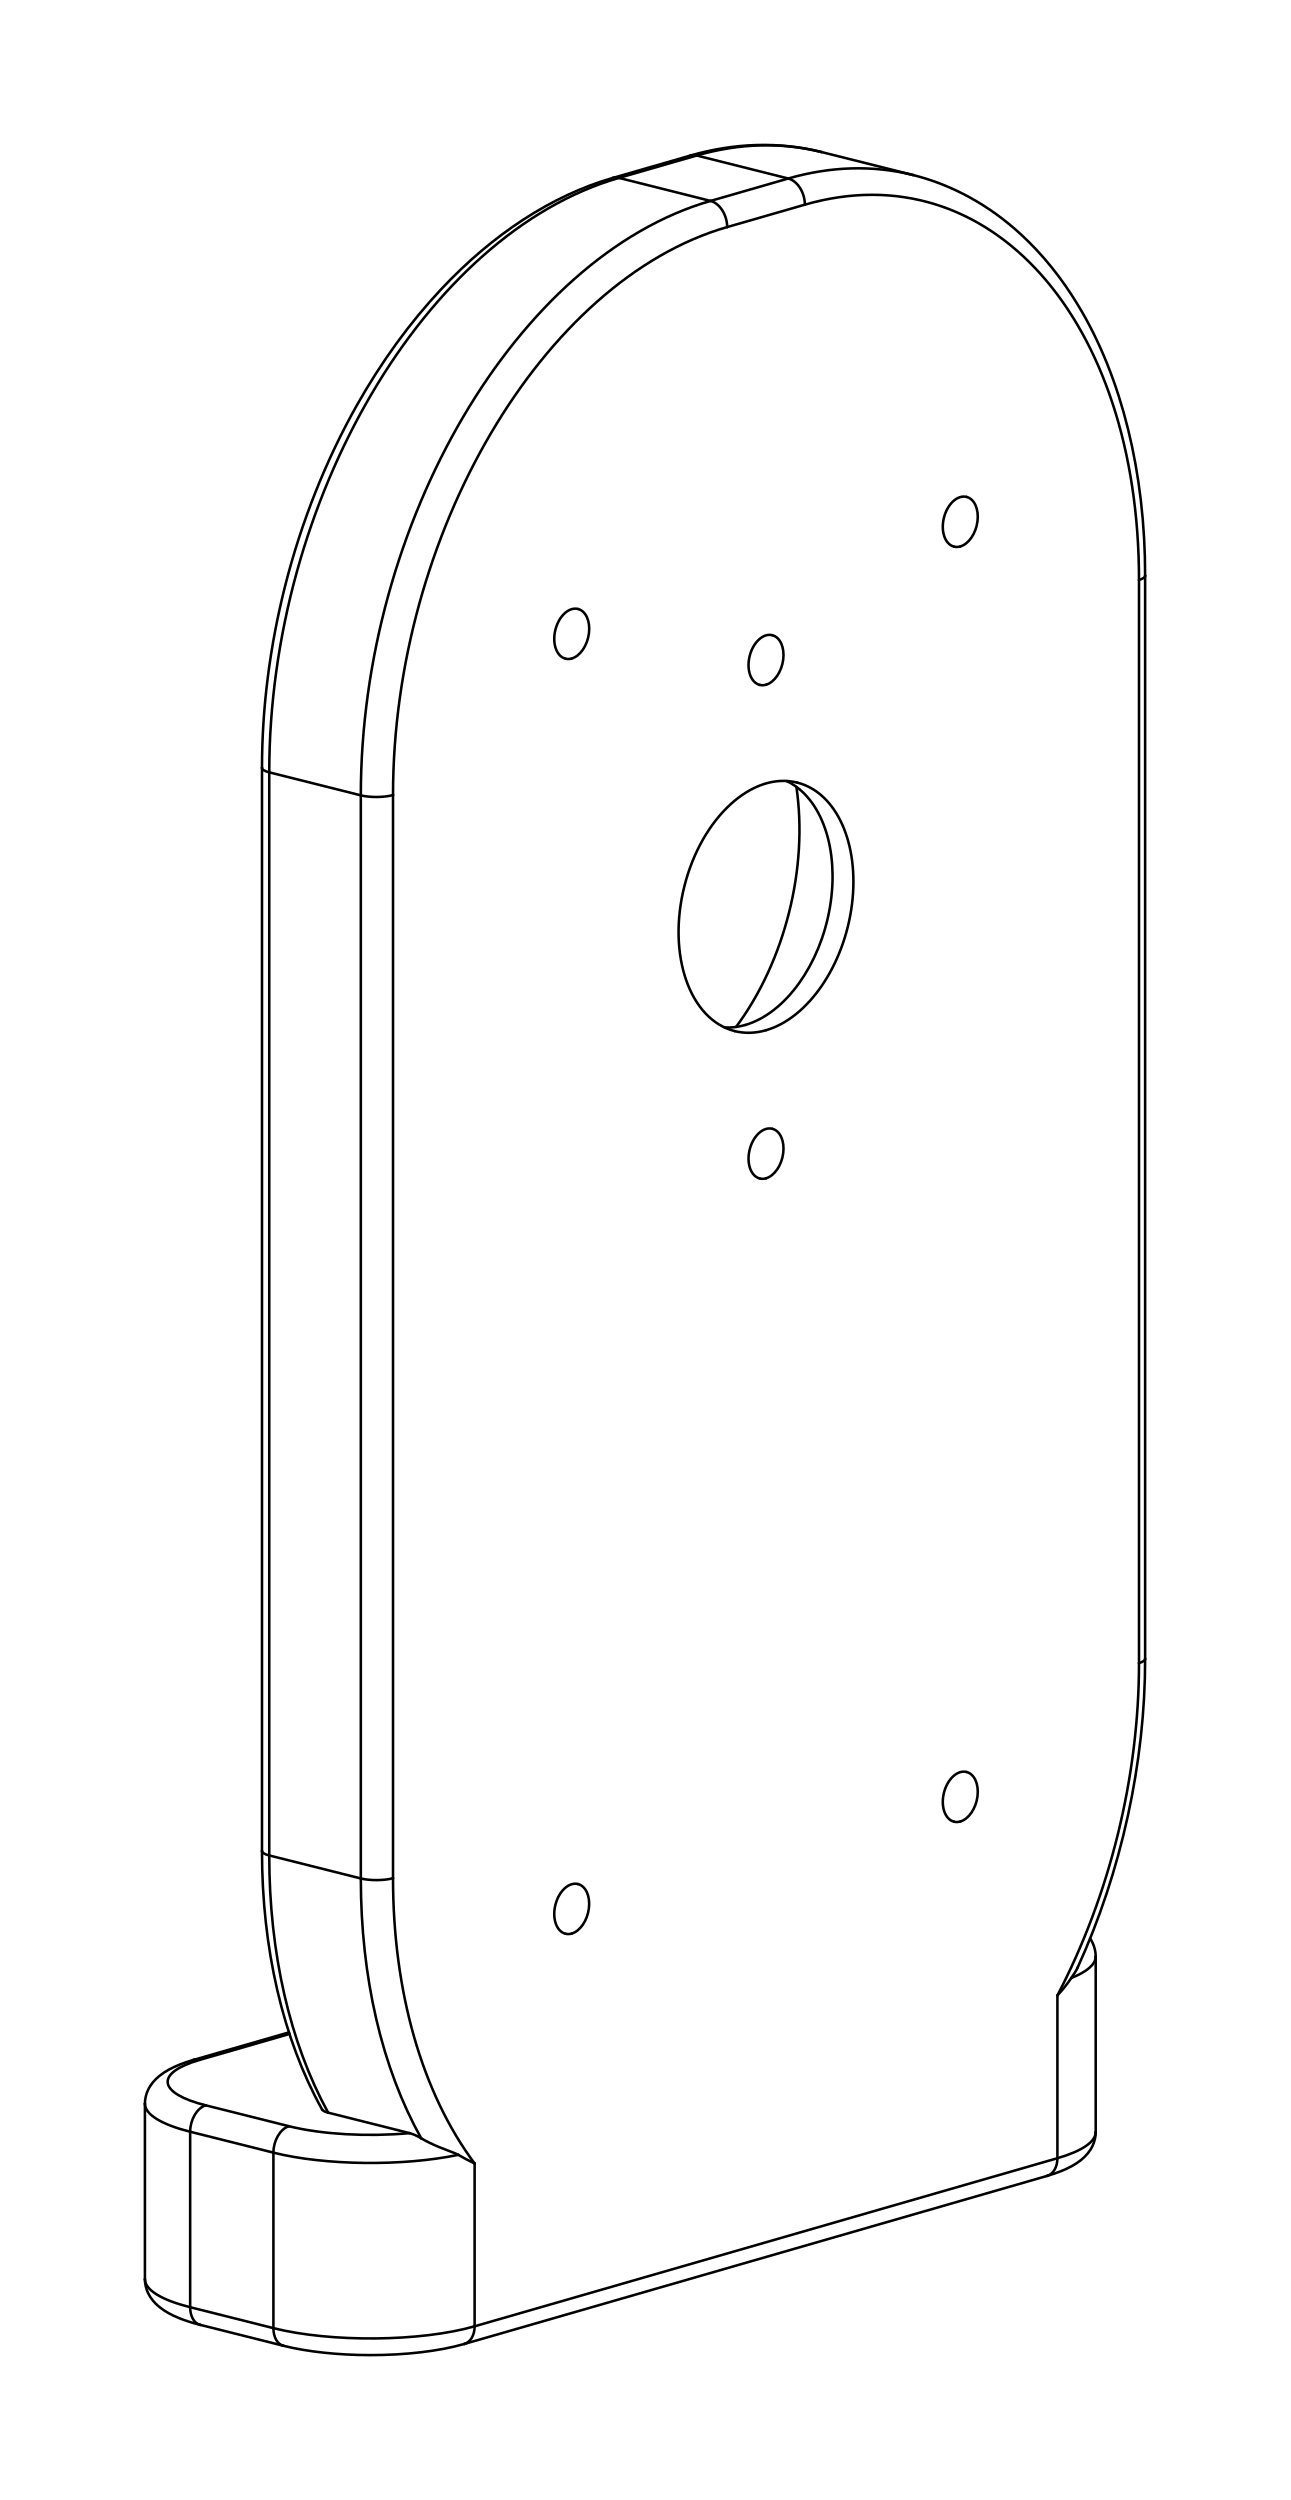
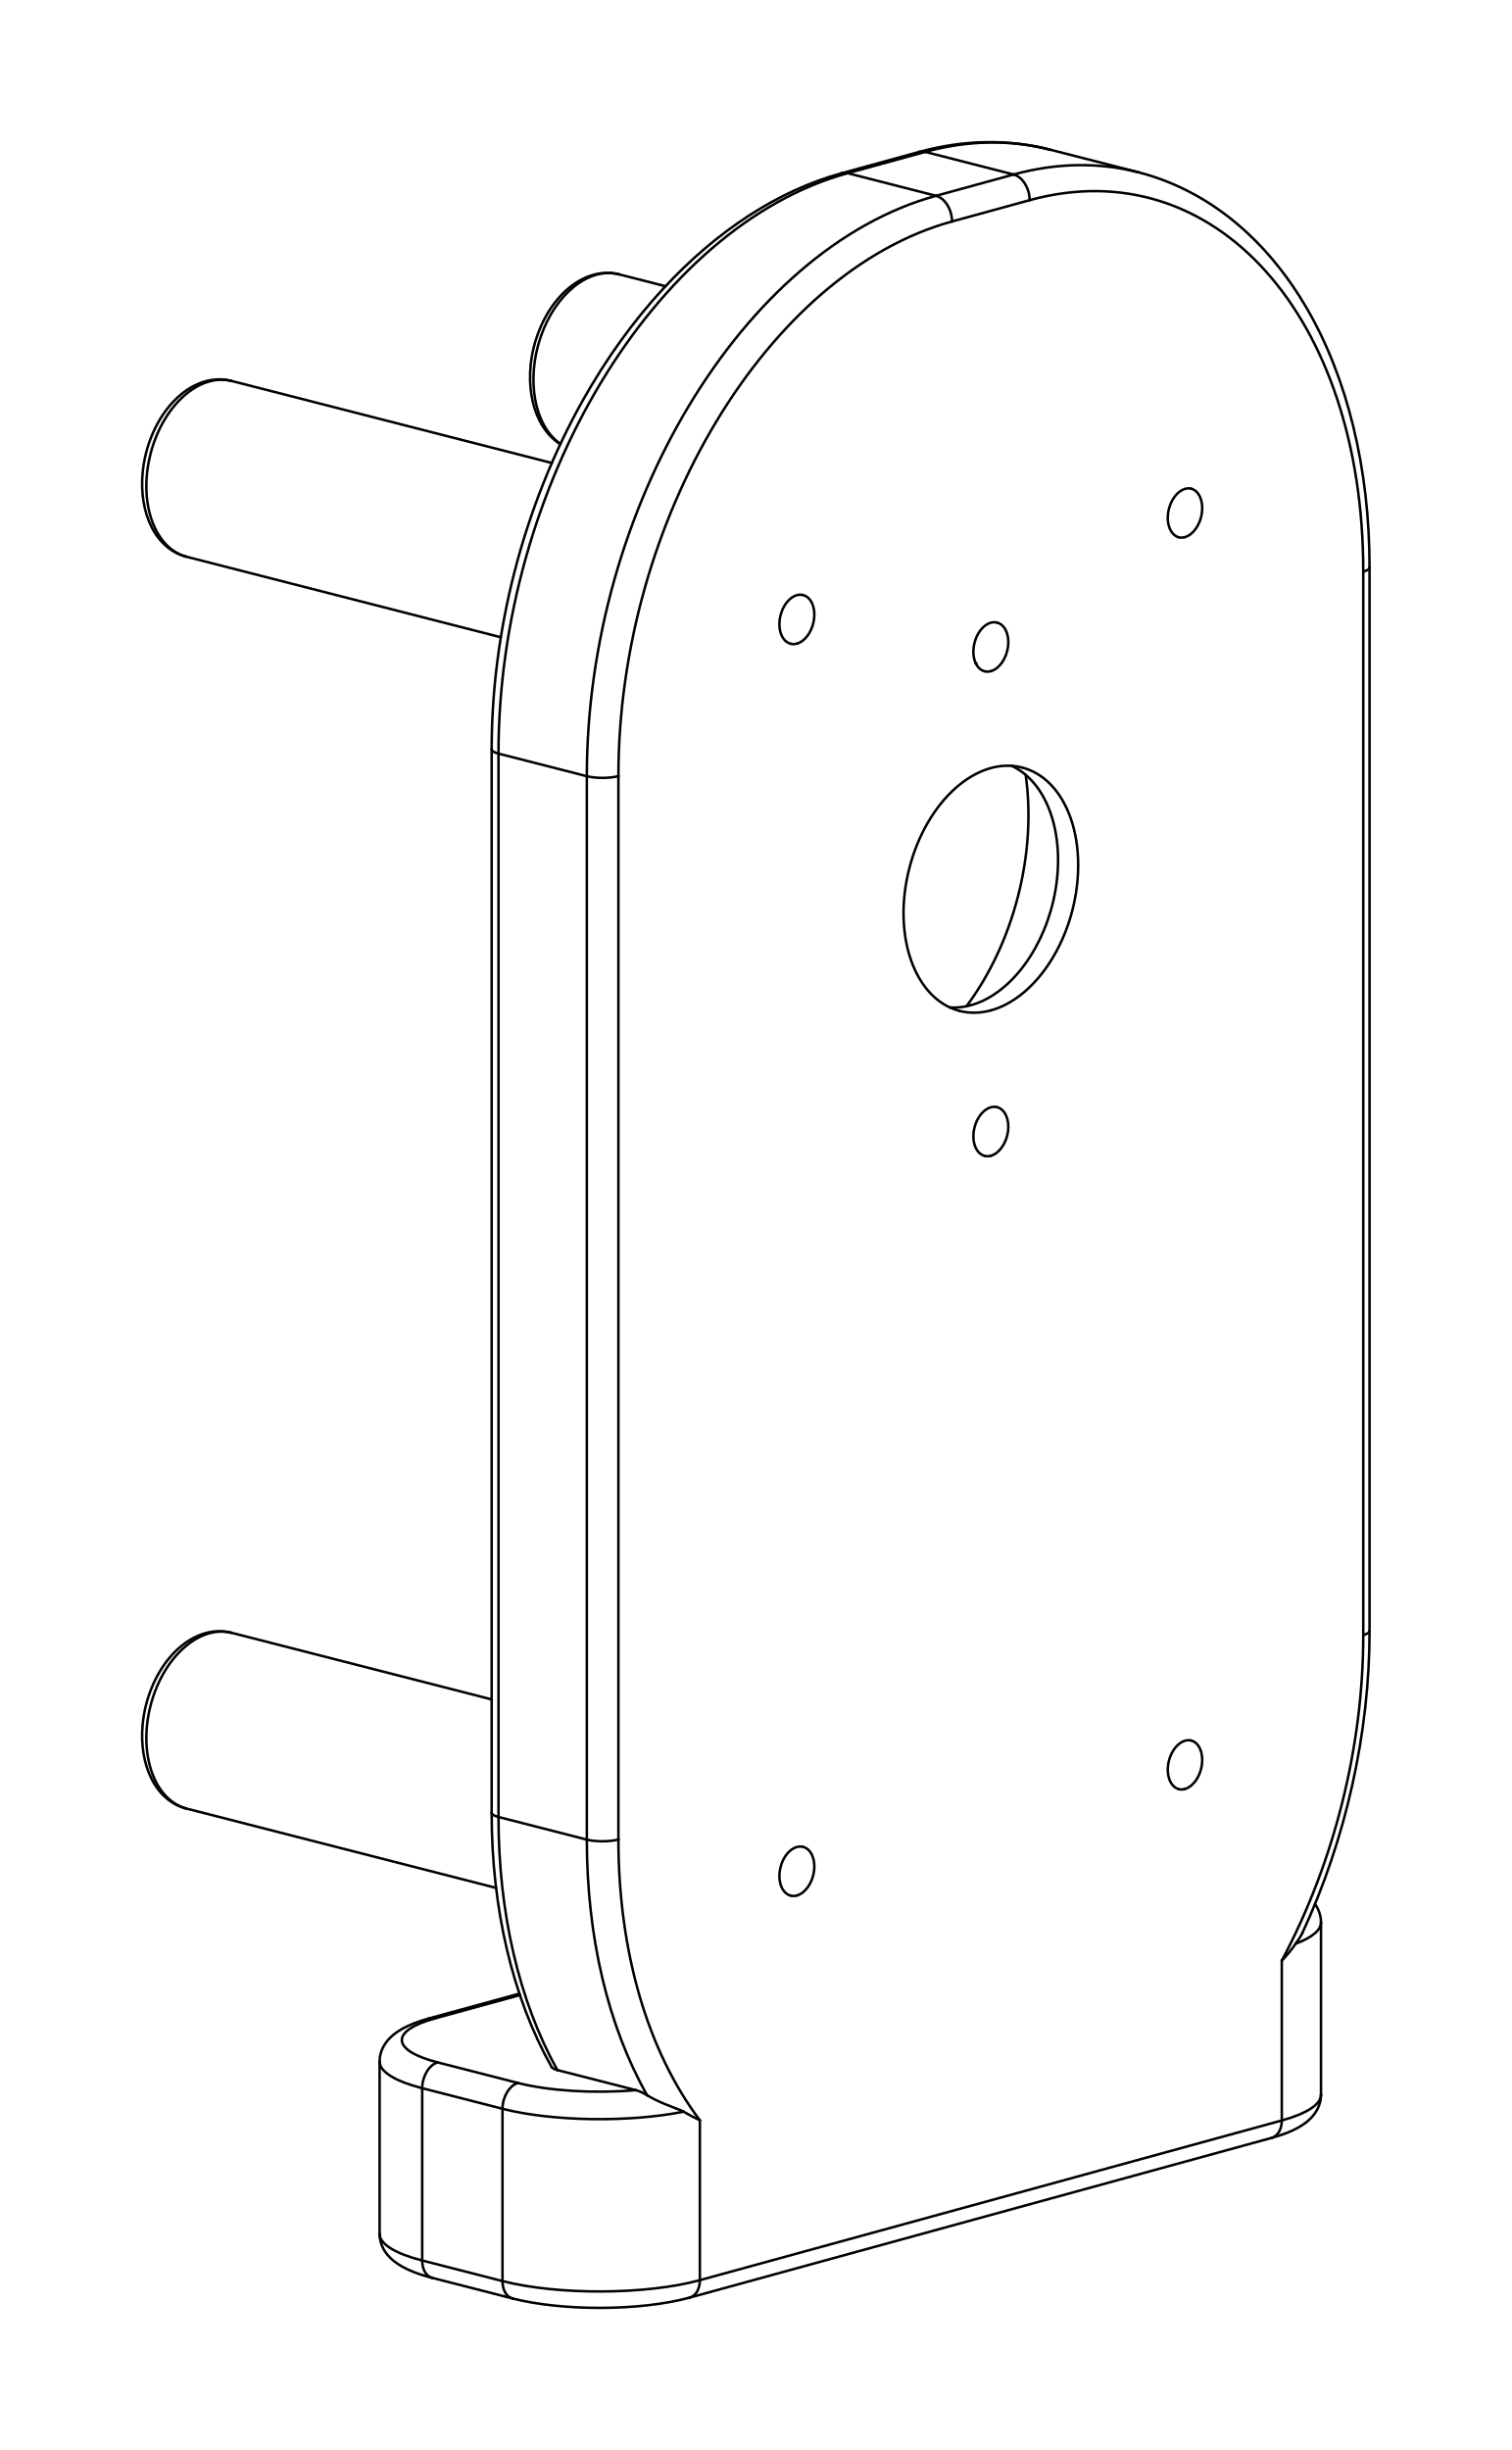
- <svg xmlns="http://www.w3.org/2000/svg" width="45.31mm" height="87.807mm" viewBox="-21.787 -41.882 45.31 87.807" version="1.1">
+ <svg xmlns="http://www.w3.org/2000/svg" width="54.146mm" height="87.749mm" viewBox="-24.811 -40.443 54.146 87.749" version="1.1">
  <g transform="scale(1,-1)" stroke-linecap="round">
    <g fill="none" stroke="rgb(0,0,0)" stroke-width="0.09" id="visible">
-       <path d="M -6.993,-33.221 Q -7.217,-33.087 -7.402,-33.04" />
-       <line x1="-10.261" y1="-32.321" x2="-7.402" y2="-33.04" />
-       <line x1="-7.983" y1="13.958" x2="-7.983" y2="-24.085" />
-       <path d="M -7.983,-24.085 A 17.2,11.303 -104.102 0,1 -5.117,-34.105" />
-       <path d="M -5.692,-33.802 Q -5.394,-33.975 -5.117,-34.105" />
-       <path d="M -5.692,-33.802 C -5.794,-33.745 -5.913,-33.706 -6.032,-33.659 C -6.246,-33.579 -6.473,-33.489 -6.679,-33.389 C -6.796,-33.333 -6.9,-33.277 -6.993,-33.221" />
-       <path d="M -10.261,-32.321 Q -10.436,-32.276 -10.474,-32.209" />
-       <path d="M 3.753,33.907 A 17.2,11.303 -104.102 0,1 -7.983,13.958" />
-       <line x1="6.482" y1="34.694" x2="3.753" y2="33.907" />
-       <line x1="-5.117" y1="-39.824" x2="-5.117" y2="-34.105" />
-       <path d="M 18.218,21.514 A 17.2,11.303 -104.102 0,1 6.482,34.694" />
-       <line x1="15.352" y1="-33.92" x2="-5.117" y2="-39.824" />
-       <line x1="18.218" y1="-16.529" x2="18.218" y2="21.514" />
-       <line x1="15.352" y1="-33.92" x2="15.352" y2="-28.202" />
-       <path d="M 15.352,-28.202 A 17.2,11.303 -104.102 0,1 18.218,-16.529" />
-       <path d="M -1.706,-26.03 A 0.9,0.591 -104.102 0,1 -1.487,-24.291" />
-       <path d="M -1.487,-24.291 A 0.9,0.591 -104.102 0,1 -1.925,-26.037" />
-       <path d="M -1.925,-26.037 A 0.9,0.591 -104.102 0,1 -1.706,-26.03" />
-       <path d="M 11.941,-22.095 A 0.9,0.591 -104.102 0,1 12.16,-20.355" />
-       <path d="M 12.16,-20.355 A 0.9,0.591 -104.102 0,1 11.721,-22.101" />
-       <path d="M 11.721,-22.101 A 0.9,0.591 -104.102 0,1 11.941,-22.095" />
-       <path d="M 5.117,0.496 A 0.9,0.591 -104.102 0,1 5.337,2.236" />
-       <path d="M 5.337,2.236 A 0.9,0.591 -104.102 0,1 4.898,0.49" />
-       <path d="M 4.898,0.49 A 0.9,0.591 -104.102 0,1 5.117,0.496" />
-       <path d="M 5.117,5.697 A 4.5,2.957 -104.102 0,1 6.214,14.395" />
-       <path d="M 6.214,14.395 A 4.5,2.957 -104.102 0,1 4.021,5.666" />
-       <path d="M 4.021,5.666 A 4.5,2.957 -104.102 0,1 5.117,5.697" />
-       <path d="M -1.706,18.753 A 0.9,0.591 -104.102 0,1 -1.487,20.493" />
-       <path d="M -1.487,20.493 A 0.9,0.591 -104.102 0,1 -1.925,18.747" />
-       <path d="M -1.925,18.747 A 0.9,0.591 -104.102 0,1 -1.706,18.753" />
-       <path d="M 5.117,17.832 A 0.9,0.591 -104.102 0,1 5.337,19.572" />
-       <path d="M 5.337,19.572 A 0.9,0.591 -104.102 0,1 4.898,17.826" />
-       <path d="M 4.898,17.826 A 0.9,0.591 -104.102 0,1 5.117,17.832" />
-       <path d="M 11.941,22.689 A 0.9,0.591 -104.102 0,1 12.16,24.429" />
-       <path d="M 12.16,24.429 A 0.9,0.591 -104.102 0,1 11.721,22.683" />
-       <path d="M 11.721,22.683 A 0.9,0.591 -104.102 0,1 11.941,22.689" />
-       <path d="M 4.065,5.812 A 8.15,5.356 -104.102 0,1 6.184,14.247" />
-       <path d="M 16.064,-27.221 C 16.01,-27.342 15.93,-27.457 15.838,-27.592" />
-       <path d="M -5.117,-39.824 A 0.8,0.563 -73.913 0,0 -5.481,-40.445" />
-       <path d="M 15.352,-33.92 A 0.8,0.563 -73.913 0,0 14.989,-34.542" />
-       <path d="M 15.838,-27.592 Q 15.627,-27.912 15.352,-28.202" />
-       <path d="M 4.386,5.881 A 4.5,2.957 -104.102 0,1 5.839,14.451" />
-       <path d="M 3.664,5.794 A 4.5,2.957 -104.102 0,1 4.386,5.881" />
-       <line x1="-9.114" y1="-24.095" x2="-12.33" y2="-23.287" />
-       <line x1="-9.114" y1="13.947" x2="-9.114" y2="-24.095" />
-       <line x1="-12.33" y1="14.755" x2="-12.33" y2="-23.287" />
-       <line x1="-9.114" y1="13.947" x2="-12.33" y2="14.755" />
-       <path d="M -9.114,-24.095 A 18.0,11.828 -104.102 0,1 -6.993,-33.221" />
-       <path d="M -12.33,-23.287 A 18.0,11.828 -104.102 0,1 -10.261,-32.321" />
-       <path d="M -9.114,13.947 A 0.8,0.215 -4.9536470901366876e-15 0,1 -7.983,13.958" />
-       <path d="M -9.114,-24.095 A 0.8,0.215 0.0 0,1 -7.983,-24.085" />
-       <path d="M -12.33,14.755 A 0.8,0.215 180.0 0,0 -12.585,14.913" />
-       <path d="M -12.33,-23.287 A 0.8,0.215 180.0 0,0 -12.585,-23.13" />
-       <line x1="3.168" y1="34.825" x2="-0.049" y2="35.633" />
-       <path d="M 3.168,34.825 A 18.0,11.828 -104.102 0,1 -9.114,13.947" />
-       <path d="M -0.049,35.633 A 18.0,11.828 -104.102 0,1 -12.33,14.755" />
-       <path d="M -12.184,-33.725 A 0.8,0.526 75.898 0,0 -11.638,-32.797" />
-       <path d="M -11.638,-32.797 A 4.2,1.13 0.0 0,1 -7.402,-33.04" />
-       <path d="M -12.184,-33.725 A 5.0,1.346 0.0 0,1 -5.692,-33.802" />
-       <line x1="-11.62" y1="-29.557" x2="-14.767" y2="-30.465" />
-       <path d="M -14.767,-30.465 A 4.2,1.13 0.0 0,1 -14.563,-32.063" />
-       <line x1="-14.563" y1="-32.063" x2="-11.638" y2="-32.797" />
-       <path d="M 3.168,34.825 A 0.8,0.563 -73.913 0,0 3.753,33.907" />
-       <path d="M -0.049,35.633 A 0.8,0.563 106.087 0,1 -0.27,35.631" />
-       <line x1="5.897" y1="35.612" x2="3.168" y2="34.825" />
-       <line x1="2.681" y1="36.42" x2="-0.049" y2="35.633" />
-       <line x1="5.897" y1="35.612" x2="2.681" y2="36.42" />
-       <line x1="-12.184" y1="-39.889" x2="-12.184" y2="-33.725" />
-       <path d="M -12.184,-39.889 A 5.0,1.346 0.0 0,1 -5.117,-39.824" />
-       <path d="M -15.108,-32.991 A 0.8,0.526 75.898 0,0 -14.563,-32.063" />
-       <line x1="-15.108" y1="-32.991" x2="-12.184" y2="-33.725" />
-       <path d="M 15.838,-27.592 A 5.0,1.346 0.0 0,1 16.697,-26.838" />
-       <path d="M -14.989,-30.467 A 0.8,0.563 -73.913 0,0 -14.767,-30.465" />
-       <path d="M -16.697,-32.007 A 5.0,1.346 0.0 0,1 -15.108,-32.991" />
-       <path d="M 5.897,35.612 A 0.8,0.563 -73.913 0,0 6.482,34.694" />
-       <path d="M 18.433,21.66 A 0.8,0.215 180.0 0,0 18.218,21.514" />
-       <path d="M 10.283,35.734 A 18.0,11.828 -104.102 0,1 5.897,35.612" />
-       <path d="M 18.433,-16.382 A 0.8,0.215 180.0 0,0 18.218,-16.529" />
-       <path d="M 15.352,-33.92 A 5.0,1.346 0.0 0,1 16.697,-33.002" />
-       <path d="M 2.681,36.42 A 0.8,0.563 106.087 0,1 2.459,36.418" />
-       <path d="M 7.066,36.542 A 18.0,11.828 -104.102 0,1 2.681,36.42" />
-       <line x1="-15.108" y1="-39.154" x2="-12.184" y2="-39.889" />
-       <line x1="-15.108" y1="-39.154" x2="-15.108" y2="-32.991" />
-       <path d="M -12.184,-39.889 A 0.8,0.526 -104.102 0,1 -11.833,-40.508" />
-       <path d="M -16.697,-38.171 A 5.0,1.346 0.0 0,1 -15.108,-39.154" />
-       <path d="M -15.108,-39.154 A 0.8,0.526 -104.102 0,1 -14.758,-39.773" />
-       <line x1="-12.585" y1="14.913" x2="-12.585" y2="-23.13" />
-       <path d="M -12.585,-23.13 C -12.588,-26.536 -11.853,-29.733 -10.474,-32.209" />
-       <path d="M -0.27,35.631 C -2.399,35.019 -4.484,33.655 -6.295,31.72 C -7.392,30.552 -8.389,29.178 -9.246,27.66 C -10.342,25.72 -11.205,23.545 -11.775,21.294 C -12.309,19.185 -12.585,17.012 -12.585,14.913" />
-       <path d="M 16.501,-26.202 Q 16.548,-26.274 16.586,-26.352 Q 16.695,-26.581 16.697,-26.838" />
-       <line x1="-11.639" y1="-29.501" x2="-14.989" y2="-30.467" />
-       <path d="M -14.989,-30.467 C -15.162,-30.516 -15.323,-30.571 -15.473,-30.631 C -15.747,-30.74 -15.984,-30.866 -16.185,-31.028 C -16.351,-31.162 -16.495,-31.327 -16.588,-31.525 C -16.659,-31.677 -16.696,-31.837 -16.697,-32.007" />
-       <path d="M 18.433,21.66 C 18.437,25.261 17.614,28.627 16.081,31.156 C 15.505,32.112 14.829,32.952 14.071,33.649 C 12.961,34.672 11.67,35.386 10.283,35.734" />
-       <line x1="-5.481" y1="-40.445" x2="14.989" y2="-34.542" />
-       <line x1="18.433" y1="-16.382" x2="18.433" y2="21.66" />
-       <line x1="16.697" y1="-33.002" x2="16.697" y2="-26.838" />
-       <path d="M 16.064,-27.221 C 17.596,-23.865 18.438,-20.013 18.433,-16.382" />
-       <line x1="2.459" y1="36.418" x2="-0.27" y2="35.631" />
-       <path d="M 7.066,36.542 C 5.59,36.914 4.013,36.868 2.459,36.418" />
-       <line x1="7.066" y1="36.542" x2="10.283" y2="35.734" />
-       <path d="M -11.833,-40.508 C -10.993,-40.72 -9.9,-40.835 -8.793,-40.836 C -7.567,-40.838 -6.36,-40.7 -5.481,-40.445" />
-       <line x1="-16.697" y1="-38.171" x2="-16.697" y2="-32.007" />
-       <path d="M 14.989,-34.542 C 15.162,-34.492 15.323,-34.438 15.473,-34.378 C 15.747,-34.268 15.984,-34.143 16.185,-33.981 C 16.351,-33.847 16.495,-33.682 16.588,-33.484 C 16.659,-33.332 16.696,-33.172 16.697,-33.002" />
-       <line x1="-14.758" y1="-39.773" x2="-11.833" y2="-40.508" />
-       <path d="M -16.697,-38.171 C -16.696,-38.341 -16.659,-38.503 -16.587,-38.655 C -16.495,-38.848 -16.356,-39.009 -16.195,-39.141 C -15.996,-39.304 -15.762,-39.43 -15.491,-39.54 C -15.271,-39.628 -15.026,-39.706 -14.758,-39.773" />
+       <path d="M -1.631,-34.601 Q -1.853,-34.466 -2.035,-34.418" />
+       <line x1="-4.848" y1="-33.698" x2="-2.035" y2="-34.418" />
+       <line x1="-2.66" y1="12.647" x2="-2.66" y2="-25.44" />
+       <path d="M -2.66,-25.44 A 17.2,11.523 -104.365 0,1 0.258,-35.498" />
+       <path d="M -0.325,-35.189 Q -0.023,-35.365 0.258,-35.498" />
+       <path d="M -0.325,-35.189 C -0.429,-35.132 -0.549,-35.092 -0.668,-35.045 C -0.885,-34.963 -1.112,-34.871 -1.319,-34.77 C -1.435,-34.713 -1.539,-34.657 -1.631,-34.601" />
+       <path d="M -4.848,-33.698 Q -5.015,-33.654 -5.052,-33.59" />
+       <path d="M 9.291,32.511 A 17.2,11.523 -104.365 0,1 -2.66,12.647" />
+       <line x1="12.07" y1="33.274" x2="9.291" y2="32.511" />
+       <line x1="0.258" y1="-41.223" x2="0.258" y2="-35.498" />
+       <path d="M 24.02,19.969 A 17.2,11.523 -104.365 0,1 12.07,33.274" />
+       <line x1="21.102" y1="-35.503" x2="0.258" y2="-41.223" />
+       <line x1="24.02" y1="-18.118" x2="24.02" y2="19.969" />
+       <line x1="21.102" y1="-35.503" x2="21.102" y2="-29.778" />
+       <path d="M 21.102,-29.778 A 17.2,11.523 -104.365 0,1 24.02,-18.118" />
+       <path d="M 3.732,-27.446 A 0.9,0.603 -104.365 0,1 3.956,-25.706" />
+       <path d="M 3.956,-25.706 A 0.9,0.603 -104.365 0,1 3.509,-27.45" />
+       <path d="M 3.509,-27.45 A 0.9,0.603 -104.365 0,1 3.732,-27.446" />
+       <path d="M 17.628,-23.632 A 0.9,0.603 -104.365 0,1 17.852,-21.893" />
+       <path d="M 17.852,-21.893 A 0.9,0.603 -104.365 0,1 17.405,-23.636" />
+       <path d="M 17.405,-23.636 A 0.9,0.603 -104.365 0,1 17.628,-23.632" />
+       <path d="M 10.68,-0.952 A 0.9,0.603 -104.365 0,1 10.904,0.788" />
+       <path d="M 10.904,0.788 A 0.9,0.603 -104.365 0,1 10.457,-0.956" />
+       <path d="M 10.457,-0.956 A 0.9,0.603 -104.365 0,1 10.68,-0.952" />
+       <path d="M 10.68,4.255 A 4.5,3.015 -104.365 0,1 11.797,12.954" />
+       <path d="M 11.797,12.954 A 4.5,3.015 -104.365 0,1 9.564,4.235" />
+       <path d="M 9.564,4.235 A 4.5,3.015 -104.365 0,1 10.68,4.255" />
+       <path d="M 3.732,17.39 A 0.9,0.603 -104.365 0,1 3.956,19.13" />
+       <path d="M 3.956,19.13 A 0.9,0.603 -104.365 0,1 3.509,17.386" />
+       <path d="M 3.509,17.386 A 0.9,0.603 -104.365 0,1 3.732,17.39" />
+       <path d="M 10.68,16.404 A 0.9,0.603 -104.365 0,1 10.904,18.144" />
+       <path d="M 10.904,18.144 A 0.9,0.603 -104.365 0,1 10.457,16.4" />
+       <path d="M 10.457,16.4 A 0.9,0.603 -104.365 0,1 10.68,16.404" />
+       <path d="M 17.628,21.204 A 0.9,0.603 -104.365 0,1 17.852,22.943" />
+       <path d="M 17.852,22.943 A 0.9,0.603 -104.365 0,1 17.405,21.2" />
+       <path d="M 17.405,21.2 A 0.9,0.603 -104.365 0,1 17.628,21.204" />
+       <path d="M 9.806,4.402 A 8.15,5.46 -104.365 0,1 11.928,12.691" />
+       <path d="M 21.839,-28.788 C 21.782,-28.913 21.697,-29.032 21.599,-29.173" />
+       <path d="M 0.258,-41.223 A 0.8,0.555 -74.654 0,0 -0.105,-41.847" />
+       <path d="M 21.102,-35.503 A 0.8,0.555 -74.654 0,0 20.739,-36.127" />
+       <path d="M 21.599,-29.173 Q 21.382,-29.491 21.102,-29.778" />
+       <path d="M 9.961,4.439 A 4.5,3.015 -104.365 0,1 11.429,13.012" />
+       <path d="M 9.213,4.36 A 4.5,3.015 -104.365 0,1 9.961,4.439" />
+       <line x1="10.138" y1="16.69" x2="10.157" y2="16.686" />
+       <path d="M 10.145,16.677 A 0.9,0.603 -104.365 0,1 10.157,16.686" />
+       <line x1="-3.791" y1="-25.445" x2="-6.955" y2="-24.634" />
+       <line x1="-3.791" y1="12.642" x2="-3.791" y2="-25.445" />
+       <line x1="-6.955" y1="13.452" x2="-6.955" y2="-24.634" />
+       <line x1="-3.791" y1="12.642" x2="-6.955" y2="13.452" />
+       <path d="M -3.791,-25.445 A 18.0,12.059 -104.365 0,1 -1.631,-34.601" />
+       <path d="M -6.955,-24.634 A 18.0,12.059 -104.365 0,1 -4.848,-33.698" />
+       <path d="M -3.791,12.642 A 0.8,0.212 -4.947877294637531e-15 0,1 -2.66,12.647" />
+       <path d="M -3.791,-25.445 A 0.8,0.212 0.0 0,1 -2.66,-25.44" />
+       <path d="M -6.955,13.452 A 0.8,0.212 180.0 0,0 -7.2,13.605" />
+       <path d="M -6.955,-24.634 A 0.8,0.212 180.0 0,0 -7.2,-24.482" />
+       <line x1="8.715" y1="33.43" x2="5.551" y2="34.24" />
+       <path d="M 8.715,33.43 A 18.0,12.059 -104.365 0,1 -3.791,12.642" />
+       <path d="M 5.551,34.24 A 18.0,12.059 -104.365 0,1 -6.955,13.452" />
+       <path d="M -6.812,-35.085 A 0.8,0.536 75.635 0,0 -6.256,-34.161" />
+       <path d="M -6.256,-34.161 A 4.2,1.113 0.0 0,1 -2.035,-34.418" />
+       <path d="M -6.812,-35.085 A 5.0,1.326 0.0 0,1 -0.325,-35.189" />
+       <line x1="-6.189" y1="-31.013" x2="-9.235" y2="-31.849" />
+       <path d="M -9.235,-31.849 A 4.2,1.113 0.0 0,1 -9.133,-33.424" />
+       <line x1="-9.133" y1="-33.424" x2="-6.256" y2="-34.161" />
+       <path d="M 8.715,33.43 A 0.8,0.555 -74.654 0,0 9.291,32.511" />
+       <path d="M 5.551,34.24 A 0.8,0.555 105.346 0,1 5.339,34.24" />
+       <line x1="11.495" y1="34.193" x2="8.715" y2="33.43" />
+       <line x1="8.33" y1="35.003" x2="5.551" y2="34.24" />
+       <line x1="11.495" y1="34.193" x2="8.33" y2="35.003" />
+       <line x1="-6.812" y1="-41.256" x2="-6.812" y2="-35.085" />
+       <path d="M -6.812,-41.256 A 5.0,1.326 0.0 0,1 0.258,-41.223" />
+       <path d="M -9.688,-34.348 A 0.8,0.536 75.635 0,0 -9.133,-33.424" />
+       <line x1="-9.688" y1="-34.348" x2="-6.812" y2="-35.085" />
+       <path d="M 21.599,-29.173 A 5.0,1.326 0.0 0,1 22.506,-28.411" />
+       <path d="M -9.447,-31.849 A 0.8,0.555 -74.654 0,0 -9.235,-31.849" />
+       <path d="M -11.214,-33.394 A 5.0,1.326 0.0 0,1 -9.688,-34.348" />
+       <path d="M 11.495,34.193 A 0.8,0.555 -74.654 0,0 12.07,33.274" />
+       <path d="M 24.245,20.116 A 0.8,0.212 180.0 0,0 24.02,19.969" />
+       <path d="M 15.96,34.274 A 18.0,12.059 -104.365 0,1 11.495,34.193" />
+       <path d="M 24.245,-17.97 A 0.8,0.212 180.0 0,0 24.02,-18.118" />
+       <path d="M 21.102,-35.503 A 5.0,1.326 0.0 0,1 22.506,-34.582" />
+       <path d="M 8.33,35.003 A 0.8,0.555 105.346 0,1 8.118,35.003" />
+       <path d="M 12.796,35.084 A 18.0,12.059 -104.365 0,1 8.33,35.003" />
+       <path d="M -16.534,-18.033 A 3.25,2.177 -104.365 0,1 -18.147,-24.329" />
+       <path d="M -16.534,26.803 A 3.25,2.177 -104.365 0,1 -18.147,20.507" />
+       <path d="M -2.638,30.617 A 3.25,2.177 -104.365 0,1 -4.737,24.544" />
+       <line x1="-9.688" y1="-40.519" x2="-6.812" y2="-41.256" />
+       <line x1="-9.688" y1="-40.519" x2="-9.688" y2="-34.348" />
+       <path d="M -6.812,-41.256 A 0.8,0.536 -104.365 0,1 -6.454,-41.878" />
+       <path d="M -11.214,-39.565 A 5.0,1.326 0.0 0,1 -9.688,-40.519" />
+       <path d="M -9.688,-40.519 A 0.8,0.536 -104.365 0,1 -9.331,-41.141" />
+       <line x1="-7.2" y1="13.605" x2="-7.2" y2="-24.482" />
+       <path d="M -7.2,-24.482 C -7.203,-27.891 -6.455,-31.1 -5.052,-33.59" />
+       <path d="M 5.339,34.24 C 3.074,33.622 0.856,32.175 -1.048,30.111 C -2.121,28.951 -3.095,27.598 -3.931,26.11 C -4.984,24.237 -5.817,22.15 -6.374,19.991 C -6.919,17.883 -7.2,15.708 -7.2,13.605" />
+       <path d="M 22.292,-27.751 C 22.329,-27.803 22.361,-27.858 22.39,-27.916 C 22.464,-28.068 22.506,-28.239 22.506,-28.411" />
+       <line x1="-6.206" y1="-30.96" x2="-9.447" y2="-31.849" />
+       <path d="M -9.447,-31.849 C -9.648,-31.904 -9.834,-31.966 -10.005,-32.034 C -10.276,-32.142 -10.51,-32.265 -10.709,-32.426 C -10.868,-32.554 -11.005,-32.711 -11.098,-32.899 C -11.173,-33.051 -11.215,-33.222 -11.214,-33.394" />
+       <path d="M 24.245,20.116 C 24.249,23.632 23.453,26.932 21.966,29.454 C 21.373,30.463 20.673,31.351 19.882,32.088 C 18.737,33.157 17.399,33.907 15.96,34.274" />
+       <line x1="-0.105" y1="-41.847" x2="20.739" y2="-36.127" />
+       <line x1="24.245" y1="-17.97" x2="24.245" y2="20.116" />
+       <line x1="22.506" y1="-34.582" x2="22.506" y2="-28.411" />
+       <path d="M 21.839,-28.788 C 23.395,-25.444 24.25,-21.602 24.245,-17.97" />
+       <line x1="8.118" y1="35.003" x2="5.339" y2="34.24" />
+       <path d="M 12.796,35.084 C 11.298,35.469 9.698,35.438 8.118,35.003" />
+       <line x1="-7.2" y1="-20.423" x2="-16.534" y2="-18.033" />
+       <line x1="-7.042" y1="-27.174" x2="-18.147" y2="-24.329" />
+       <line x1="-5.046" y1="23.861" x2="-16.534" y2="26.803" />
+       <line x1="-6.872" y1="17.619" x2="-18.147" y2="20.507" />
+       <line x1="-0.974" y1="30.191" x2="-2.638" y2="30.617" />
+       <line x1="12.796" y1="35.084" x2="15.96" y2="34.274" />
+       <path d="M -6.454,-41.878 C -5.6,-42.098 -4.471,-42.217 -3.33,-42.216 C -2.141,-42.216 -0.97,-42.086 -0.105,-41.847" />
+       <line x1="-11.214" y1="-39.565" x2="-11.214" y2="-33.394" />
+       <path d="M 20.739,-36.127 C 20.939,-36.072 21.126,-36.011 21.297,-35.943 C 21.567,-35.835 21.801,-35.711 22.001,-35.551 C 22.159,-35.422 22.297,-35.266 22.389,-35.078 C 22.464,-34.926 22.506,-34.754 22.506,-34.582" />
+       <path d="M -16.534,-18.033 C -16.963,-17.922 -17.434,-17.987 -17.868,-18.214 C -18.187,-18.379 -18.488,-18.629 -18.748,-18.942 C -19.265,-19.56 -19.616,-20.432 -19.699,-21.296 C -19.771,-22.013 -19.661,-22.715 -19.386,-23.26 C -19.112,-23.81 -18.667,-24.198 -18.147,-24.329" />
+       <path d="M -16.534,26.803 C -16.963,26.914 -17.434,26.849 -17.868,26.622 C -18.187,26.457 -18.488,26.207 -18.748,25.894 C -19.265,25.276 -19.616,24.404 -19.699,23.54 C -19.771,22.824 -19.661,22.121 -19.386,21.576 C -19.112,21.026 -18.667,20.638 -18.147,20.507" />
+       <path d="M -2.638,30.617 C -3.067,30.728 -3.538,30.662 -3.972,30.436 C -4.291,30.271 -4.592,30.021 -4.853,29.707 C -5.37,29.09 -5.721,28.218 -5.804,27.353 C -5.875,26.637 -5.766,25.934 -5.49,25.39 C -5.307,25.024 -5.05,24.727 -4.742,24.533" />
+       <line x1="-9.331" y1="-41.141" x2="-6.454" y2="-41.878" />
+       <path d="M -11.214,-39.565 C -11.215,-39.735 -11.174,-39.904 -11.101,-40.054 C -11.009,-40.246 -10.869,-40.405 -10.709,-40.534 C -10.509,-40.695 -10.274,-40.819 -10.003,-40.927 C -9.8,-41.007 -9.576,-41.079 -9.331,-41.141" />
    </g>
  </g>
</svg>
